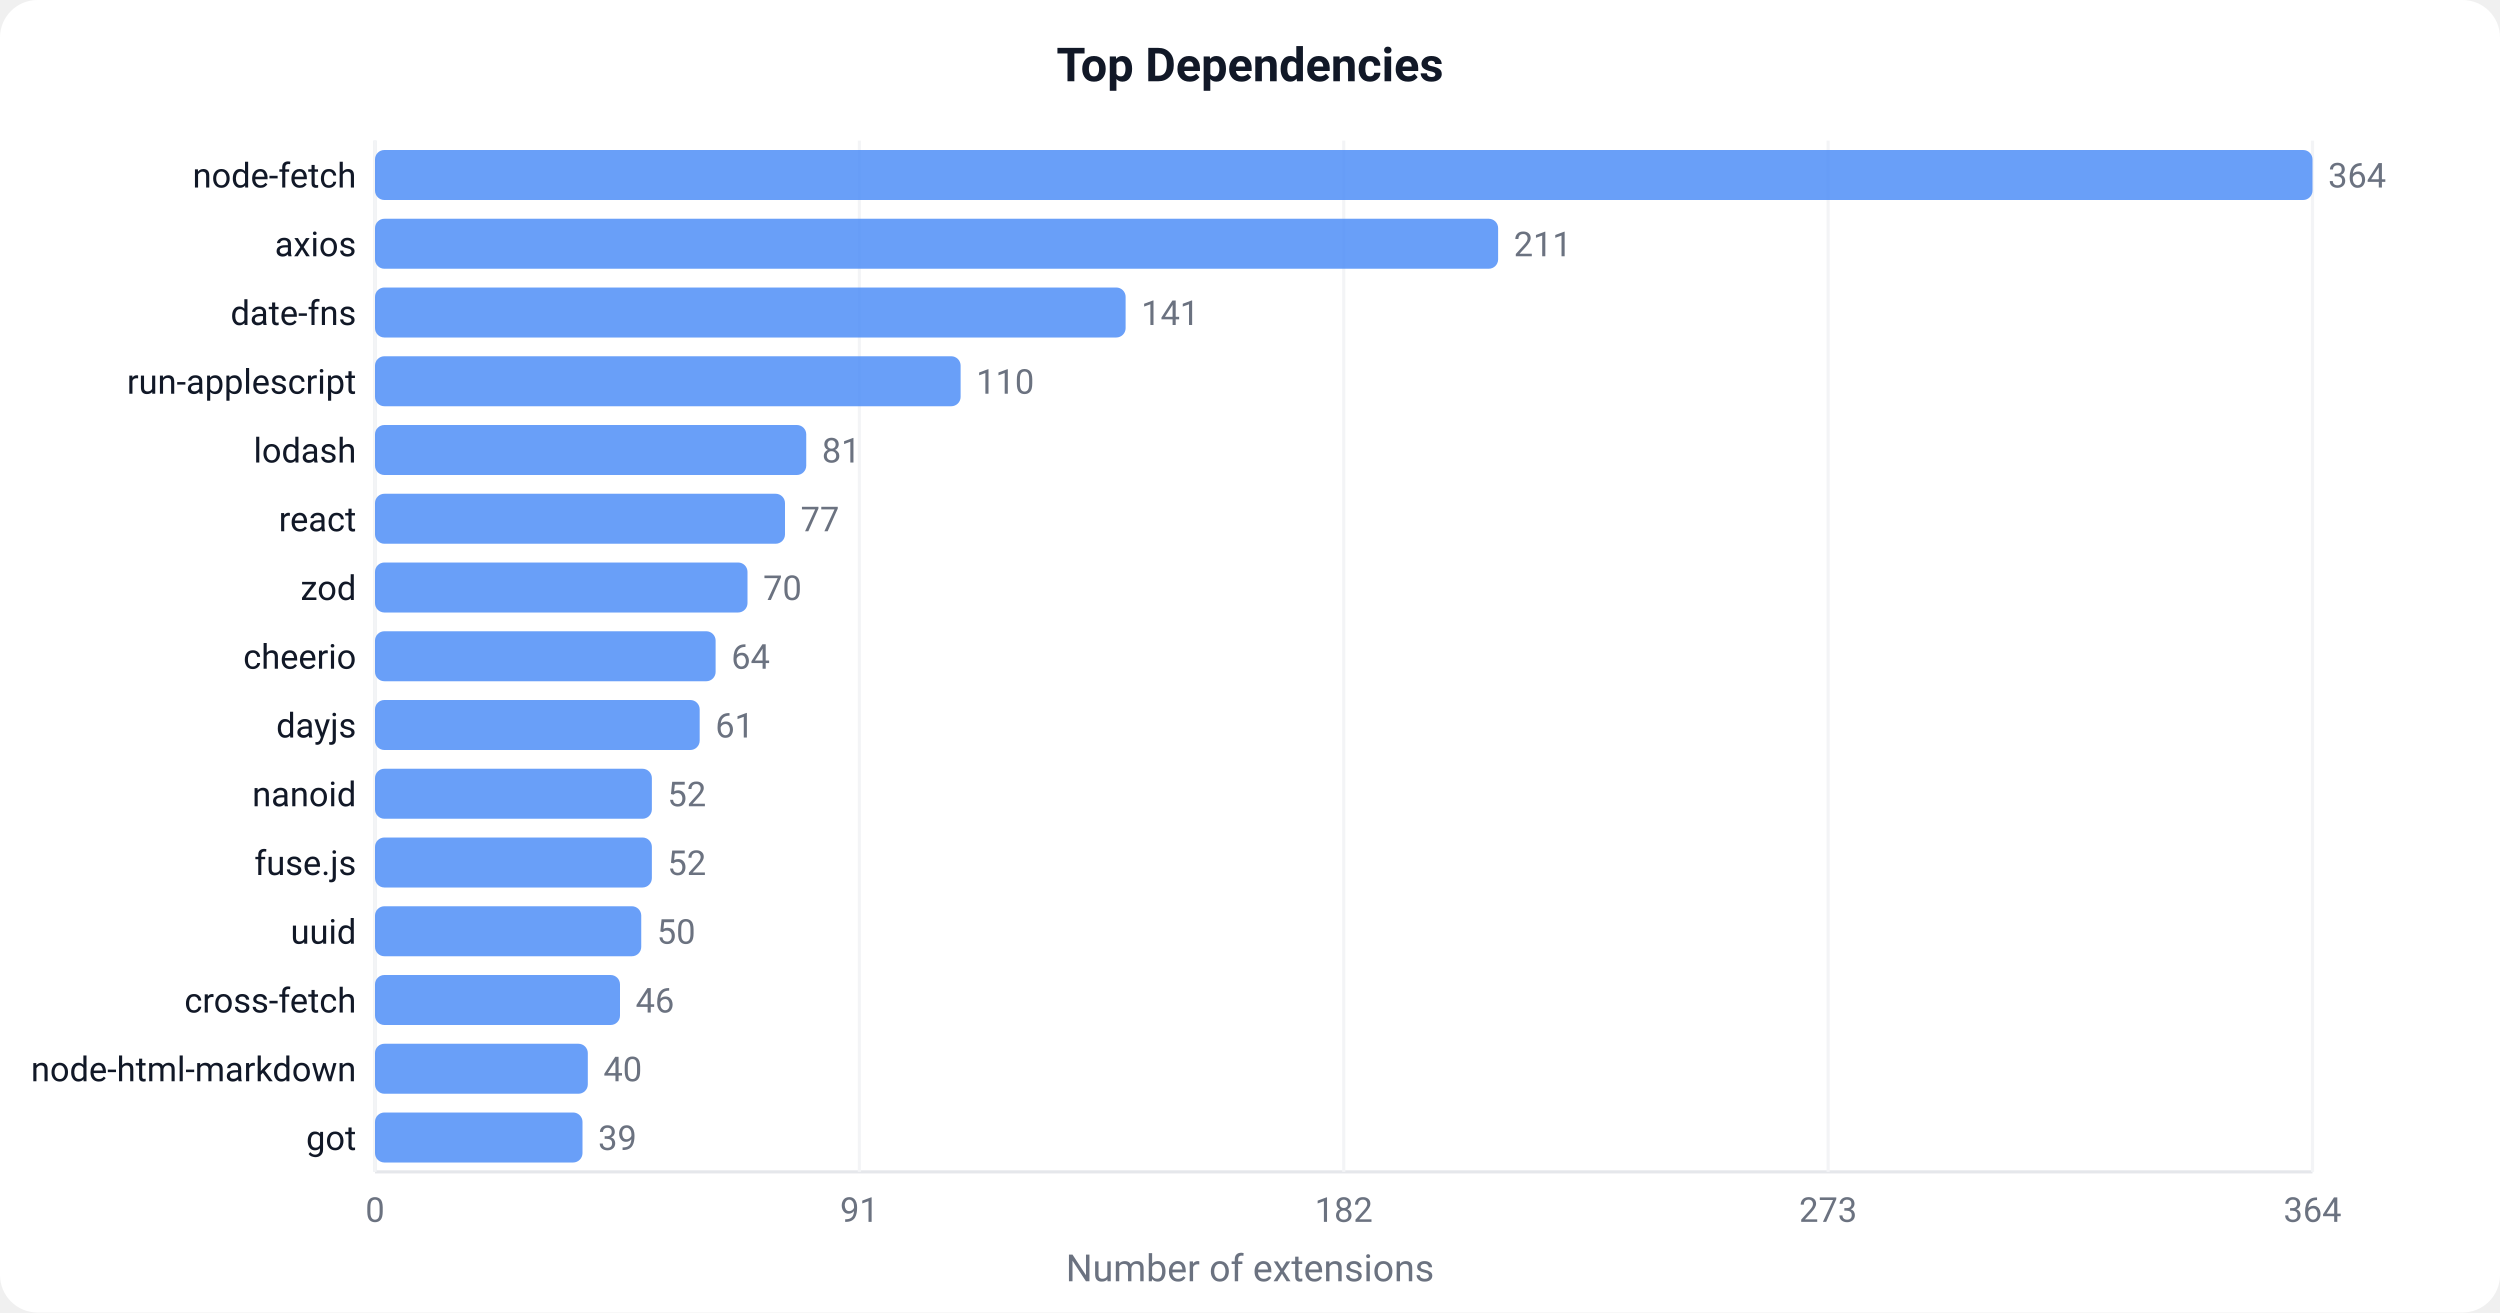
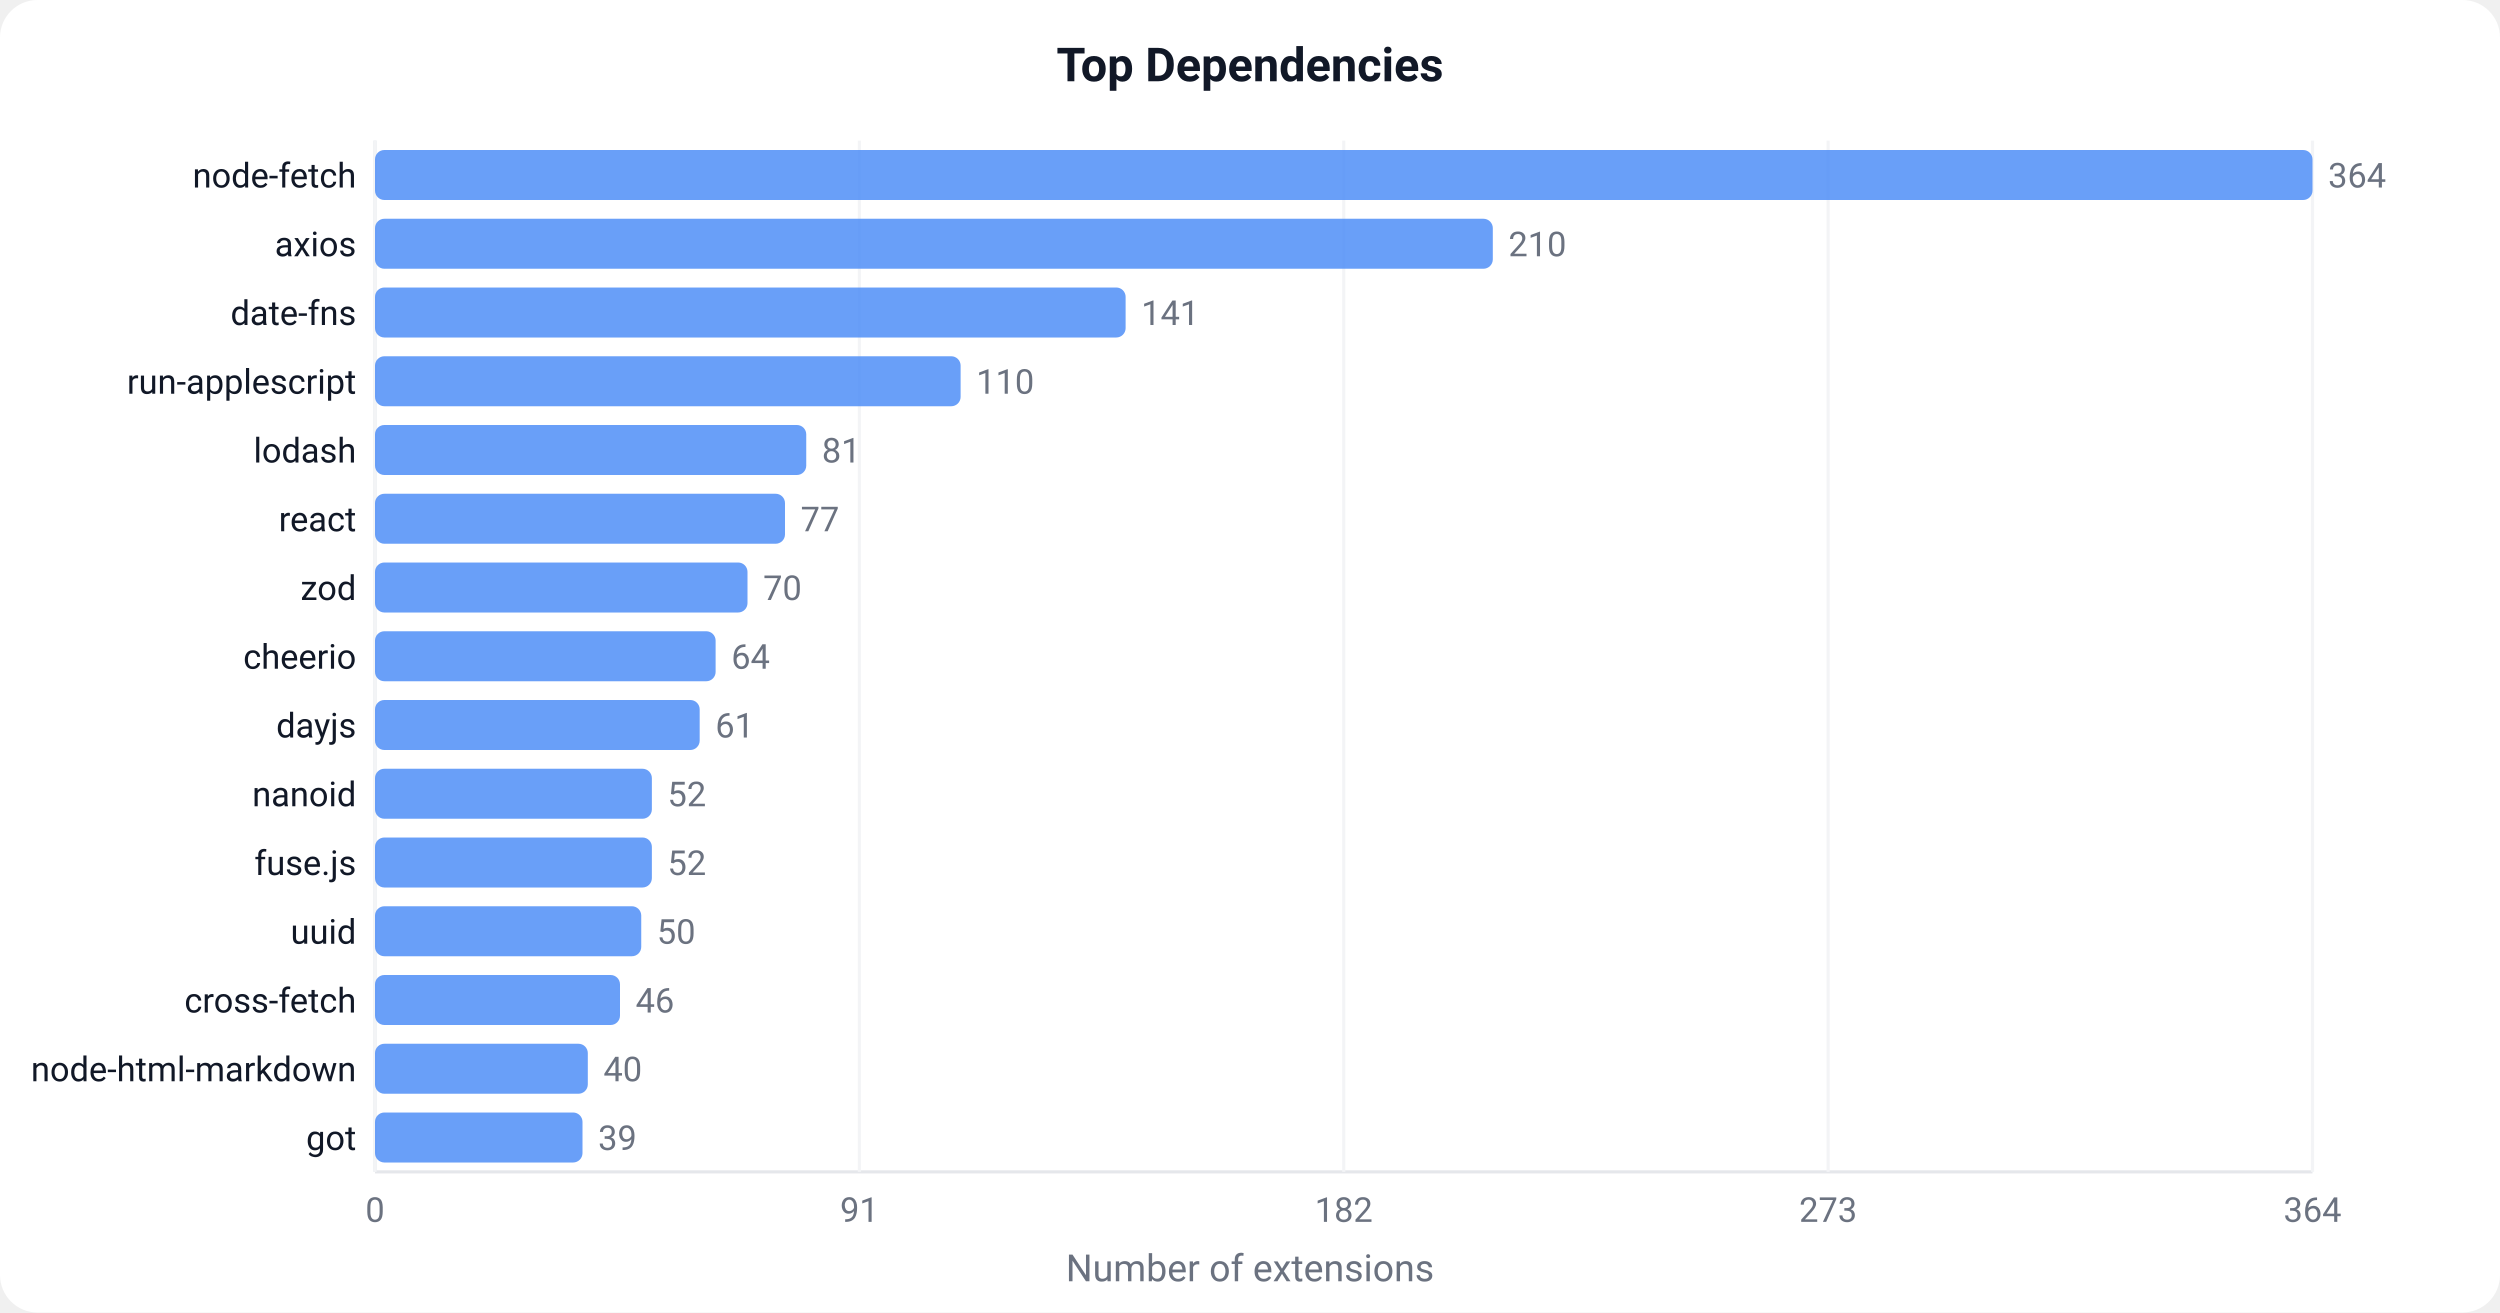
<svg xmlns="http://www.w3.org/2000/svg" width="800" height="420" viewBox="0 0 800 420">
  <defs>
    <style>text { font-family: -apple-system, BlinkMacSystemFont, 'Segoe UI', Roboto, sans-serif; }</style>
  </defs>
  <rect width="800" height="420" fill="#ffffff" rx="12" />
  <text x="400" y="26" text-anchor="middle" font-size="15" font-weight="600" fill="#111827">Top Dependencies</text>
  <line x1="120" y1="45" x2="120" y2="375" stroke="#e5e7eb" stroke-width="1" />
  <line x1="120" y1="375" x2="740" y2="375" stroke="#e5e7eb" stroke-width="1" />
  <line x1="120.0" y1="45" x2="120.0" y2="375" stroke="#f3f4f6" stroke-width="1" />
  <text x="120.0" y="391.0" text-anchor="middle" font-size="11" fill="#6b7280">0</text>
  <line x1="275.0" y1="45" x2="275.0" y2="375" stroke="#f3f4f6" stroke-width="1" />
  <text x="275.0" y="391.0" text-anchor="middle" font-size="11" fill="#6b7280">91</text>
  <line x1="430.0" y1="45" x2="430.0" y2="375" stroke="#f3f4f6" stroke-width="1" />
  <text x="430.0" y="391.0" text-anchor="middle" font-size="11" fill="#6b7280">182</text>
  <line x1="585.0" y1="45" x2="585.0" y2="375" stroke="#f3f4f6" stroke-width="1" />
  <text x="585.0" y="391.0" text-anchor="middle" font-size="11" fill="#6b7280">273</text>
  <line x1="740.0" y1="45" x2="740.0" y2="375" stroke="#f3f4f6" stroke-width="1" />
  <text x="740.0" y="391.0" text-anchor="middle" font-size="11" fill="#6b7280">364</text>
  <rect x="120" y="48.0" width="620.0" height="16" fill="#4F8EF7" rx="3" opacity="0.85" />
  <text x="114" y="60.0" text-anchor="end" font-size="11" fill="#111827">node-fetch</text>
  <text x="745.0" y="60.0" font-size="11" fill="#6b7280">364</text>
-   <rect x="120" y="70.0" width="359.4" height="16" fill="#4F8EF7" rx="3" opacity="0.85" />
+   <rect x="120" y="70.0" width="357.7" height="16" fill="#4F8EF7" rx="3" opacity="0.85" />
  <text x="114" y="82.0" text-anchor="end" font-size="11" fill="#111827">axios</text>
-   <text x="484.4" y="82.0" font-size="11" fill="#6b7280">211</text>
+   <text x="482.7" y="82.0" font-size="11" fill="#6b7280">210</text>
  <rect x="120" y="92.0" width="240.2" height="16" fill="#4F8EF7" rx="3" opacity="0.85" />
  <text x="114" y="104.0" text-anchor="end" font-size="11" fill="#111827">date-fns</text>
  <text x="365.2" y="104.0" font-size="11" fill="#6b7280">141</text>
  <rect x="120" y="114.0" width="187.4" height="16" fill="#4F8EF7" rx="3" opacity="0.85" />
  <text x="114" y="126.0" text-anchor="end" font-size="11" fill="#111827">run-applescript</text>
  <text x="312.4" y="126.0" font-size="11" fill="#6b7280">110</text>
  <rect x="120" y="136.0" width="138.0" height="16" fill="#4F8EF7" rx="3" opacity="0.85" />
  <text x="114" y="148.0" text-anchor="end" font-size="11" fill="#111827">lodash</text>
  <text x="263.0" y="148.0" font-size="11" fill="#6b7280">81</text>
  <rect x="120" y="158.0" width="131.2" height="16" fill="#4F8EF7" rx="3" opacity="0.85" />
  <text x="114" y="170.0" text-anchor="end" font-size="11" fill="#111827">react</text>
  <text x="256.2" y="170.0" font-size="11" fill="#6b7280">77</text>
  <rect x="120" y="180.0" width="119.2" height="16" fill="#4F8EF7" rx="3" opacity="0.85" />
  <text x="114" y="192.0" text-anchor="end" font-size="11" fill="#111827">zod</text>
  <text x="244.2" y="192.0" font-size="11" fill="#6b7280">70</text>
  <rect x="120" y="202.0" width="109.0" height="16" fill="#4F8EF7" rx="3" opacity="0.85" />
  <text x="114" y="214.0" text-anchor="end" font-size="11" fill="#111827">cheerio</text>
  <text x="234.0" y="214.0" font-size="11" fill="#6b7280">64</text>
  <rect x="120" y="224.0" width="103.9" height="16" fill="#4F8EF7" rx="3" opacity="0.85" />
  <text x="114" y="236.0" text-anchor="end" font-size="11" fill="#111827">dayjs</text>
  <text x="228.9" y="236.0" font-size="11" fill="#6b7280">61</text>
  <rect x="120" y="246.0" width="88.6" height="16" fill="#4F8EF7" rx="3" opacity="0.85" />
  <text x="114" y="258.0" text-anchor="end" font-size="11" fill="#111827">nanoid</text>
  <text x="213.6" y="258.0" font-size="11" fill="#6b7280">52</text>
  <rect x="120" y="268.0" width="88.6" height="16" fill="#4F8EF7" rx="3" opacity="0.85" />
  <text x="114" y="280.0" text-anchor="end" font-size="11" fill="#111827">fuse.js</text>
  <text x="213.6" y="280.0" font-size="11" fill="#6b7280">52</text>
  <rect x="120" y="290.0" width="85.2" height="16" fill="#4F8EF7" rx="3" opacity="0.85" />
  <text x="114" y="302.0" text-anchor="end" font-size="11" fill="#111827">uuid</text>
  <text x="210.2" y="302.0" font-size="11" fill="#6b7280">50</text>
  <rect x="120" y="312.0" width="78.4" height="16" fill="#4F8EF7" rx="3" opacity="0.85" />
  <text x="114" y="324.0" text-anchor="end" font-size="11" fill="#111827">cross-fetch</text>
  <text x="203.4" y="324.0" font-size="11" fill="#6b7280">46</text>
  <rect x="120" y="334.0" width="68.1" height="16" fill="#4F8EF7" rx="3" opacity="0.85" />
  <text x="114" y="346.0" text-anchor="end" font-size="11" fill="#111827">node-html-markdown</text>
  <text x="193.1" y="346.0" font-size="11" fill="#6b7280">40</text>
  <rect x="120" y="356.0" width="66.4" height="16" fill="#4F8EF7" rx="3" opacity="0.85" />
  <text x="114" y="368.0" text-anchor="end" font-size="11" fill="#111827">got</text>
  <text x="191.4" y="368.0" font-size="11" fill="#6b7280">39</text>
  <text x="400" y="410" text-anchor="middle" font-size="12" fill="#6b7280">Number of extensions</text>
</svg>
